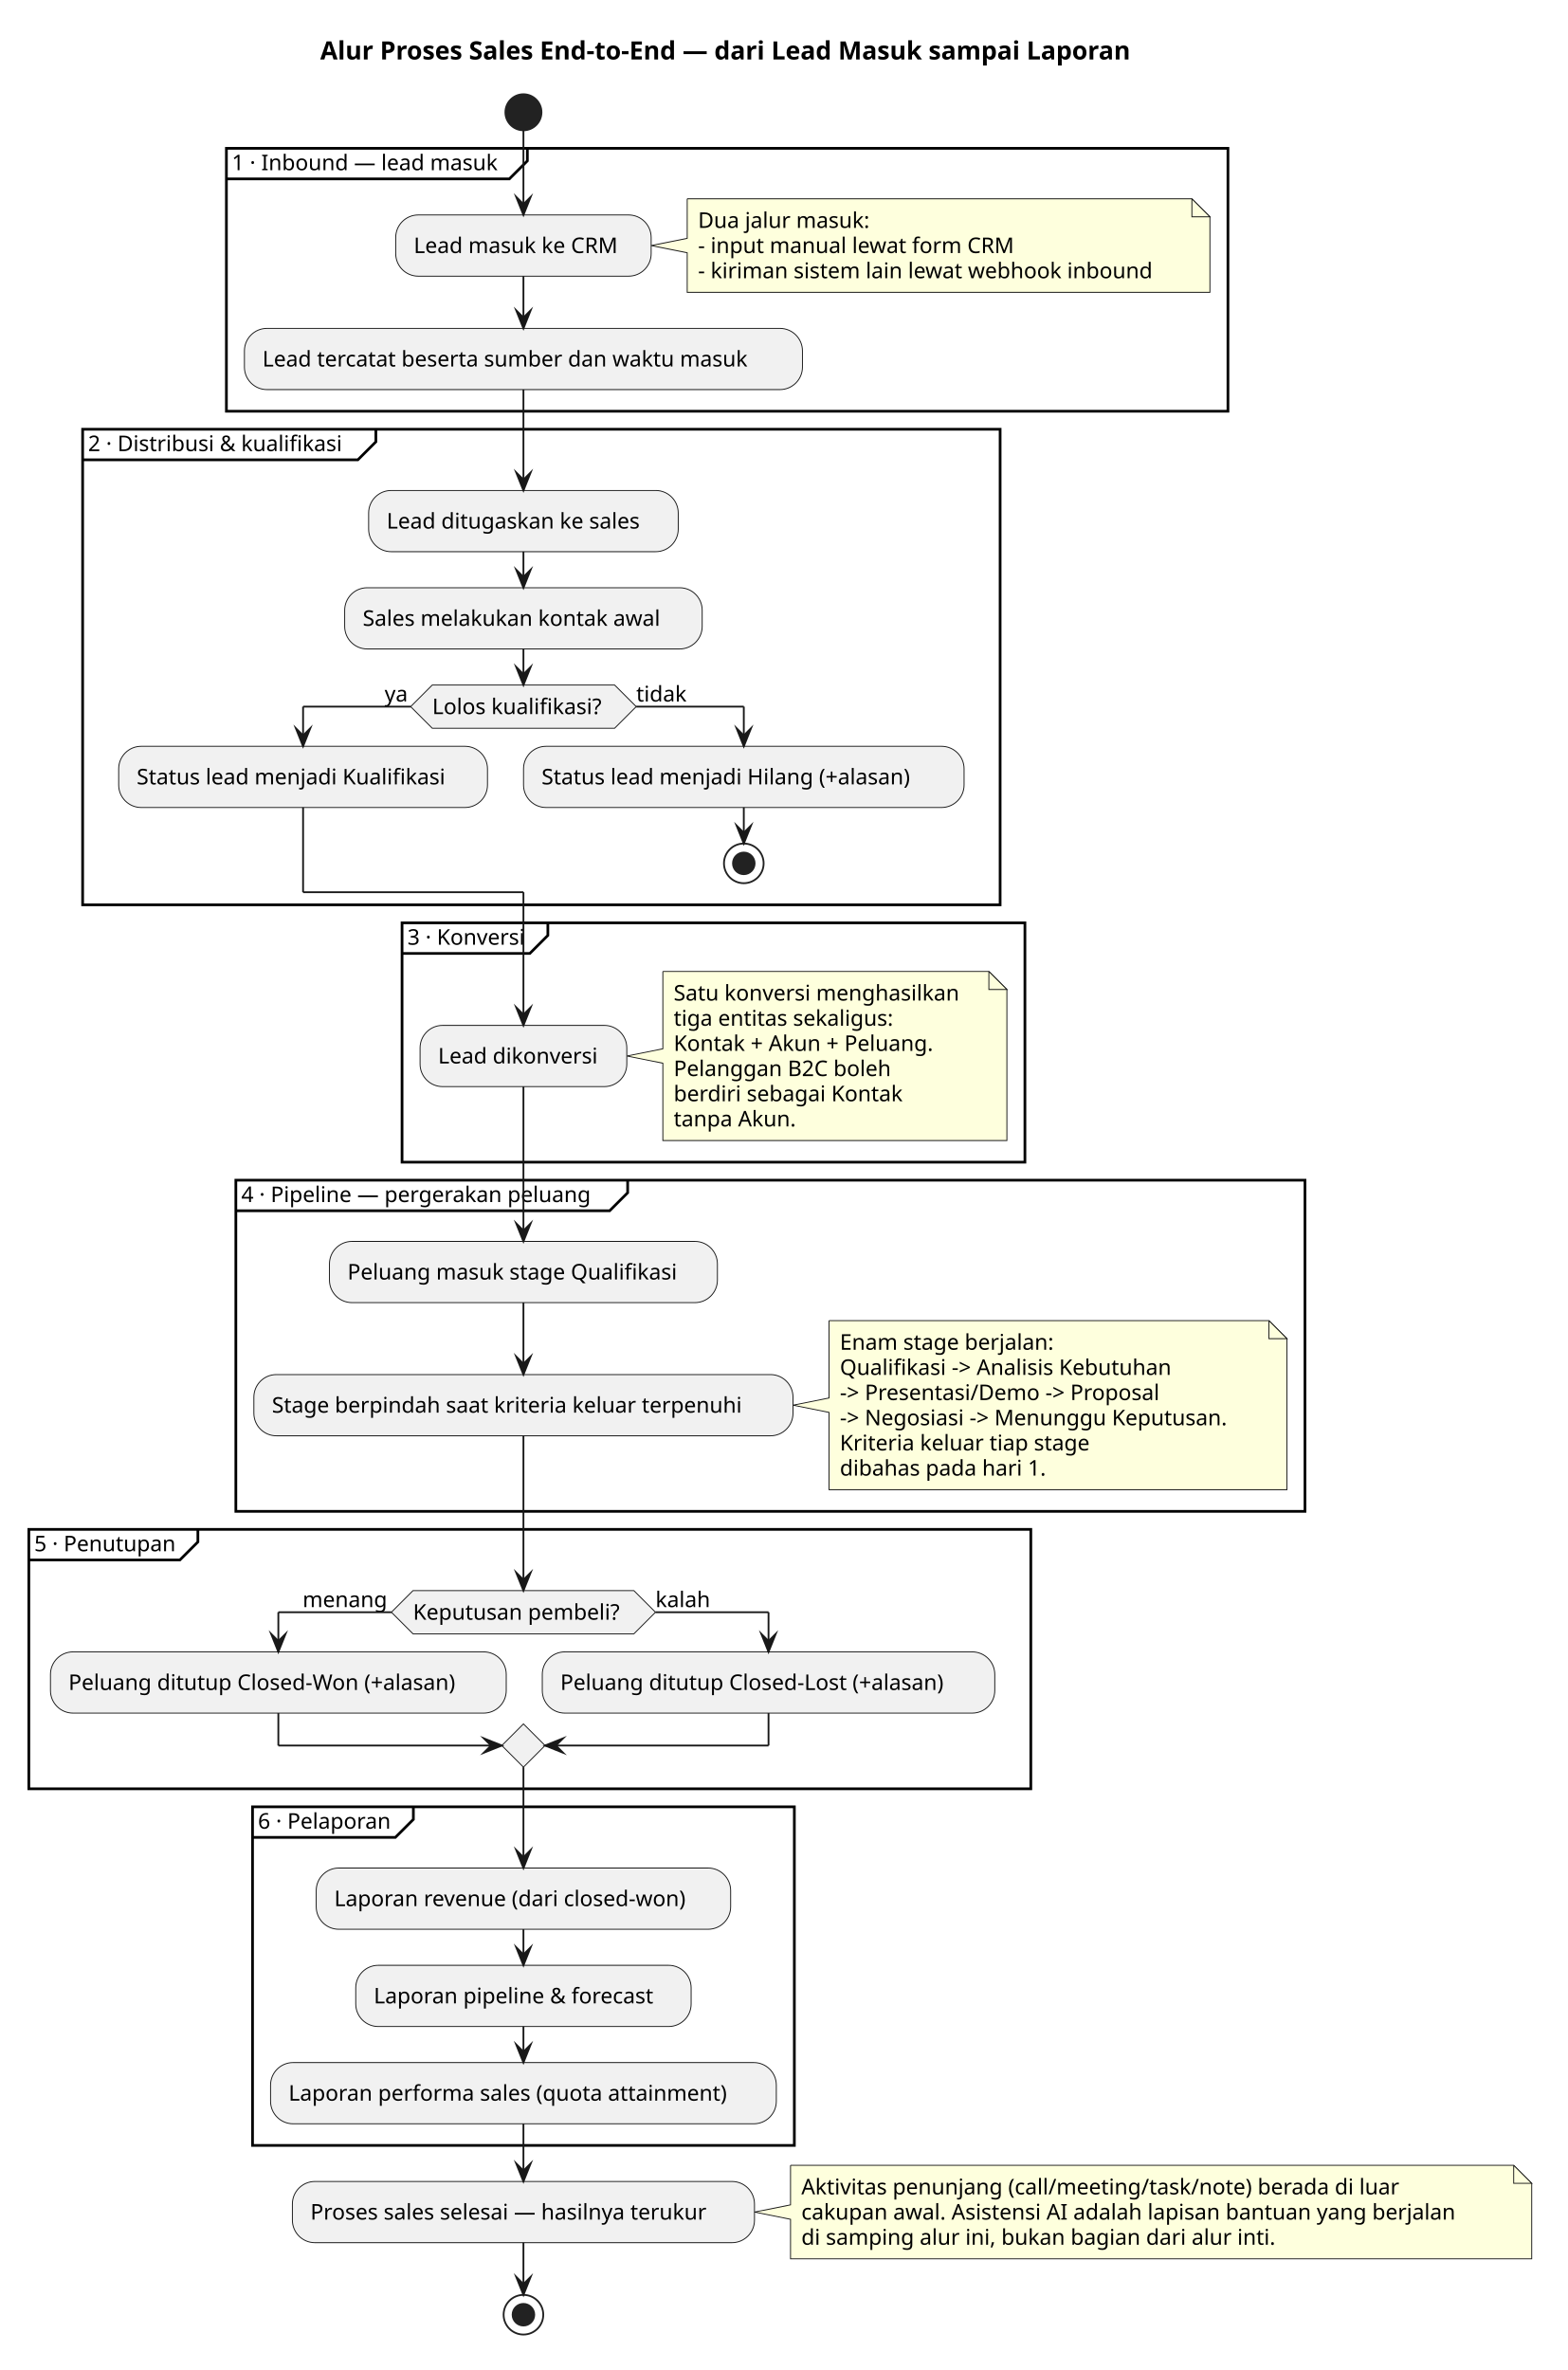
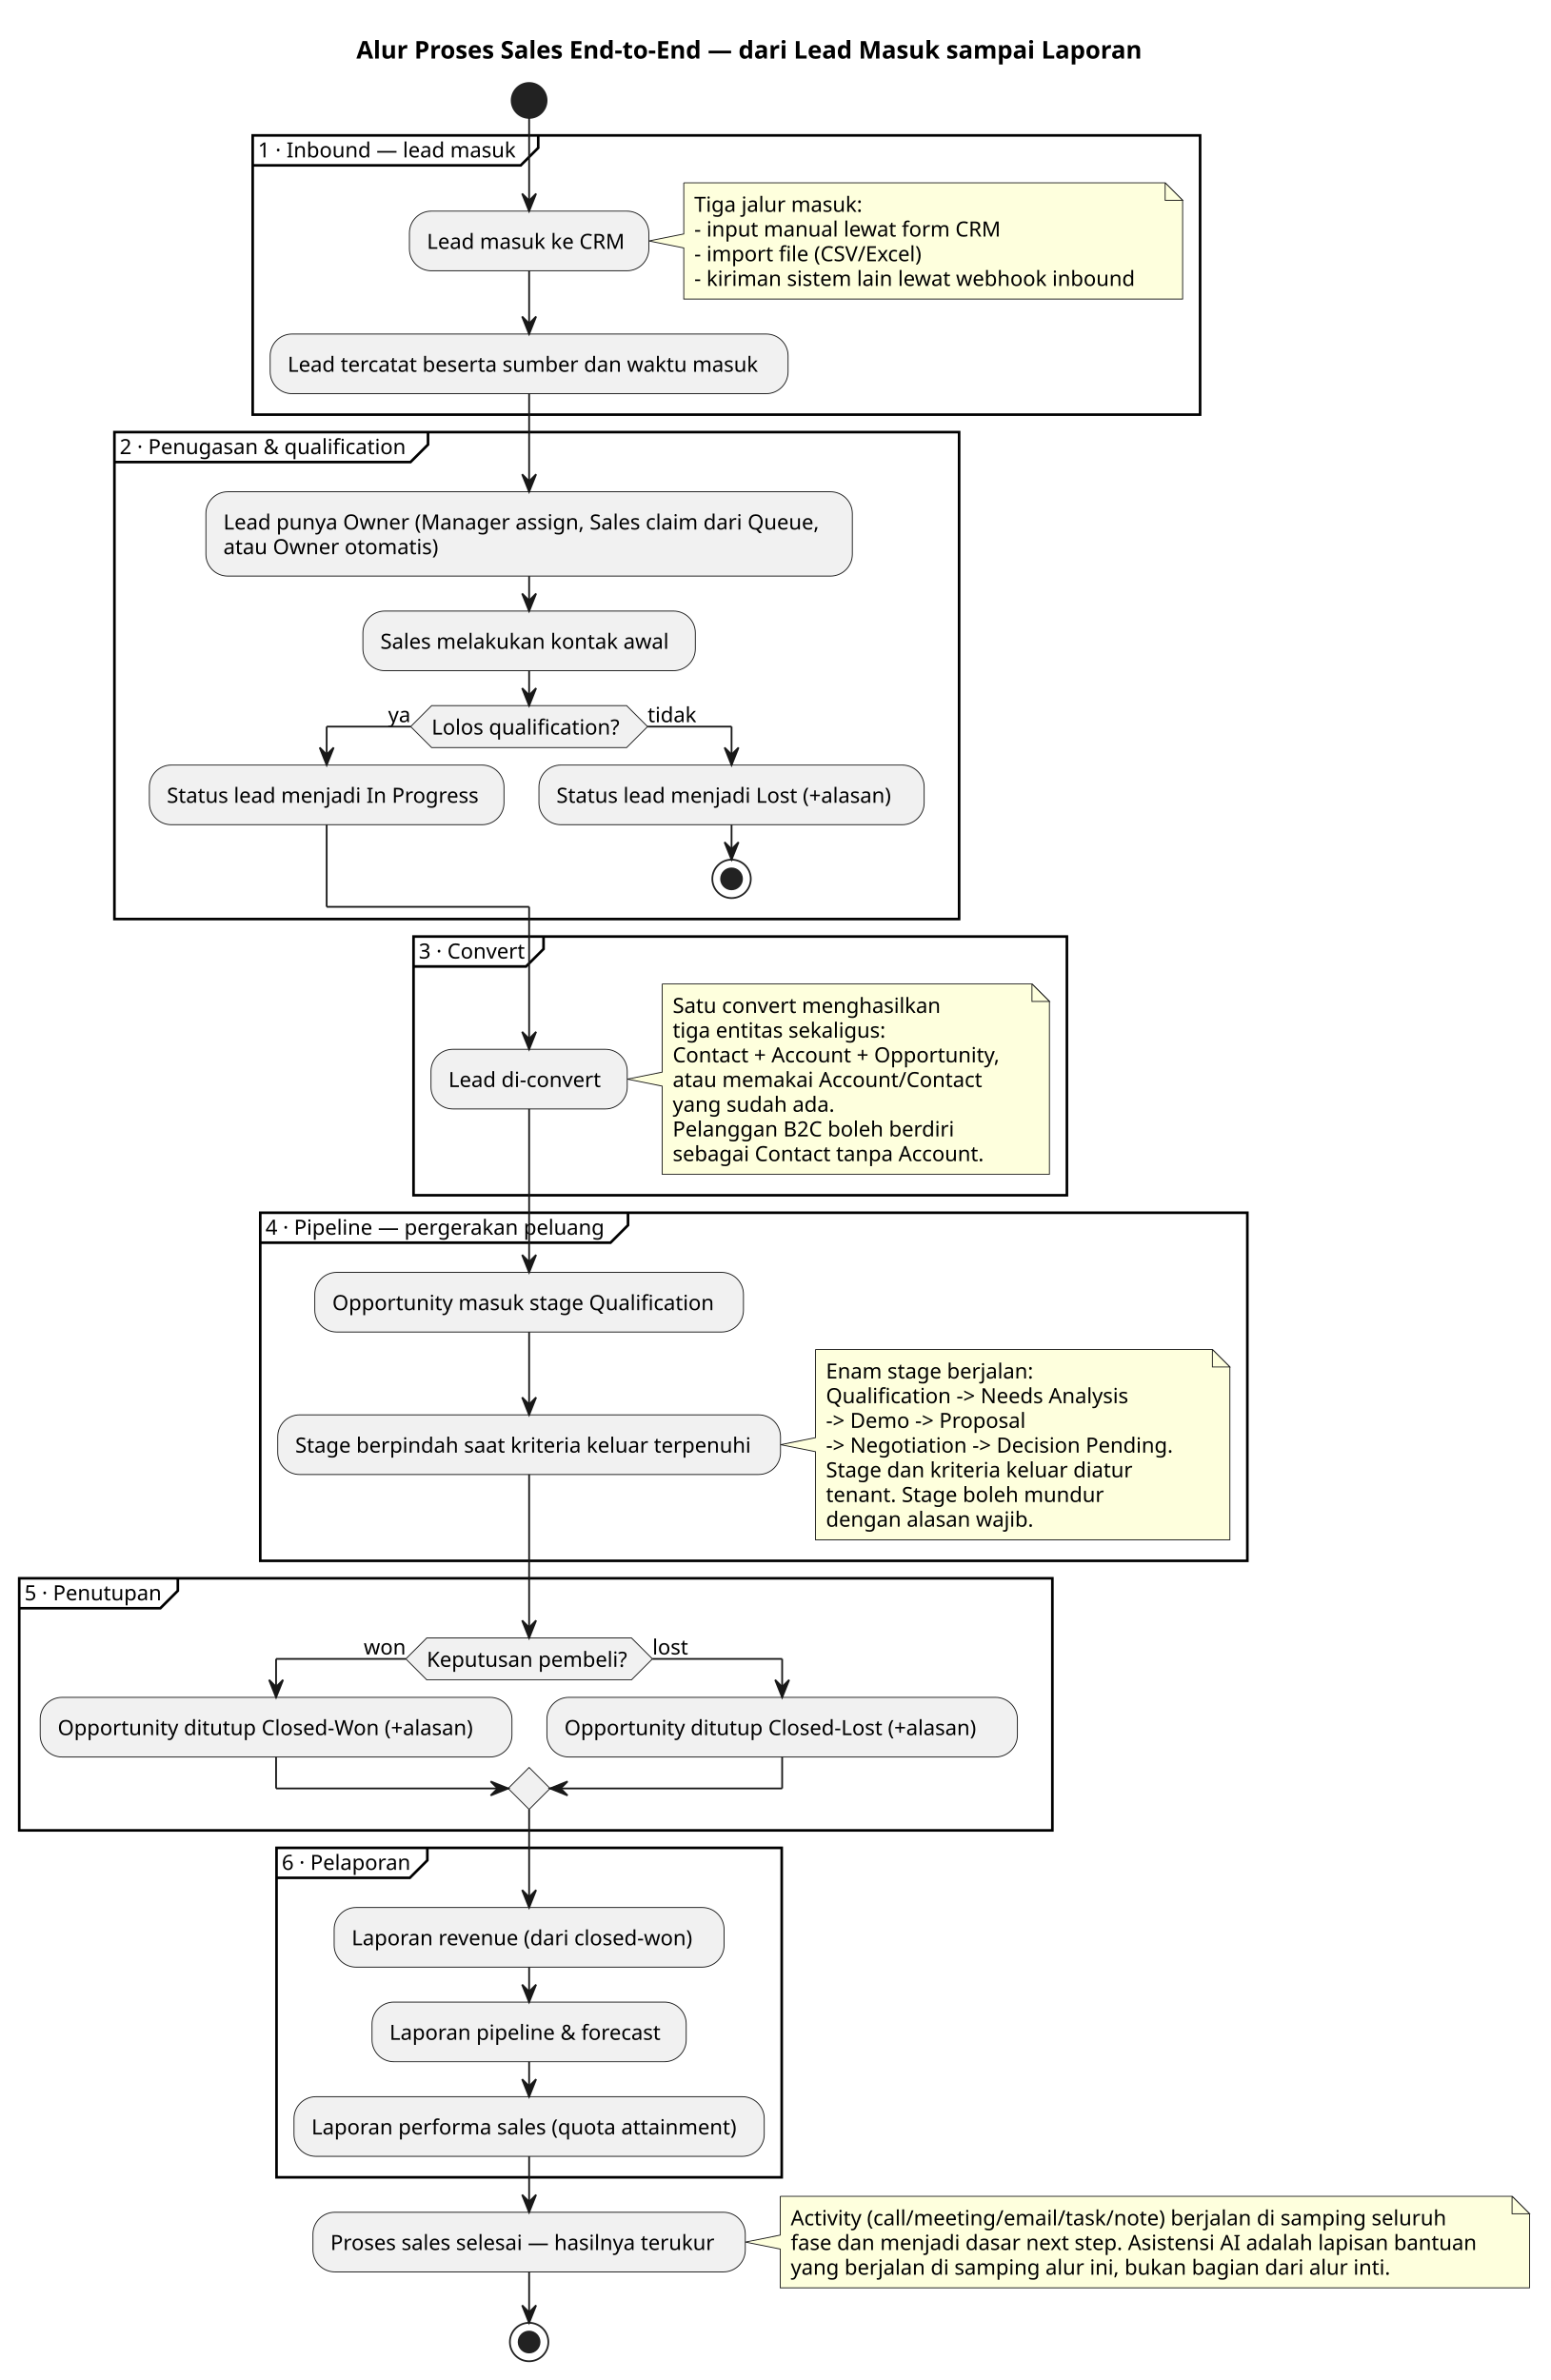
- <svg xmlns="http://www.w3.org/2000/svg" version="1.1" data-diagram-type="ACTIVITY" style="width:870px;height:1315px;background:#FFFFFF;" width="870px" height="1315px" viewBox="0 0 870 1315" zoomAndPan="magnify" preserveAspectRatio="none" contentStyleType="text/css">
+ <svg xmlns="http://www.w3.org/2000/svg" contentStyleType="text/css" data-diagram-type="ACTIVITY" height="1362px" preserveAspectRatio="none" style="width:887px;height:1362px;background:#FFFFFF;" version="1.1" viewBox="0 0 887 1362" width="887px" zoomAndPan="magnify">
  <defs />
-   <g font-family="sans-serif" lengthAdjust="spacing">
+   <g>
    <g class="title" data-source-line="1">
-       <text x="177.678" y="32.995" fill="#000" font-size="14" textLength="513.516" font-weight="700">Alur Proses Sales End-to-End — dari Lead Masuk sampai Laporan</text>
+       <text fill="#000000" font-family="sans-serif" font-size="14" font-weight="bold" lengthAdjust="spacing" textLength="476.376" x="203.911" y="33.535">Alur Proses Sales End-to-End — dari Lead Masuk sampai Laporan</text>
    </g>
-     <ellipse cx="290.43" cy="62.297" rx="10" ry="10" fill="#222" style="stroke:#222;stroke-width:1;" />
-     <rect x="125.618" y="82.297" width="555.706" height="145.875" fill="none" style="stroke:#000;stroke-width:1.5;" />
-     <path d="M292.608,82.297 L292.608,89.266 L282.608,99.266 L125.618,99.266" style="stroke:#000;stroke-width:1.5;" fill="none" />
-     <text x="128.618" y="94.436" fill="#000" font-size="12" textLength="156.99">1 · Inbound — lead masuk</text>
-     <path d="M381.297,110.297 L381.297,132.25 L361.297,136.25 L381.297,140.25 L381.297,162.203 A0,0 0 0 0 381.297,162.203 L671.324,162.203 A0,0 0 0 0 671.324,162.203 L671.324,120.297 L661.324,110.297 L381.297,110.297 A0,0 0 0 0 381.297,110.297" style="stroke:#181818;stroke-width:0.5;" fill="#FEFFDD" />
-     <path d="M661.324,110.297 L661.324,120.297 L671.324,120.297 L661.324,110.297" style="stroke:#181818;stroke-width:0.5;" fill="#FEFFDD" />
-     <text x="387.297" y="126.436" fill="#000" font-size="12" textLength="102.281">Dua jalur masuk:</text>
-     <text x="387.297" y="140.404" fill="#000" font-size="12" textLength="187.061">- input manual lewat form CRM</text>
-     <text x="387.297" y="154.373" fill="#000" font-size="12" textLength="269.027">- kiriman sistem lain lewat webhook inbound</text>
-     <rect x="219.563" y="119.266" width="141.734" height="33.969" fill="#F1F1F1" style="stroke:#181818;stroke-width:0.5;" rx="12.5" ry="12.5" />
-     <text x="229.563" y="140.404" fill="#000" font-size="12" textLength="121.734">Lead masuk ke CRM</text>
-     <rect x="135.618" y="182.203" width="309.623" height="33.969" fill="#F1F1F1" style="stroke:#181818;stroke-width:0.5;" rx="12.5" ry="12.5" />
-     <text x="145.618" y="203.342" fill="#000" font-size="12" textLength="289.623">Lead tercatat beserta sumber dan waktu masuk</text>
-     <rect x="45.849" y="238.172" width="509.066" height="263.875" fill="none" style="stroke:#000;stroke-width:1.5;" />
-     <path d="M208.544,238.172 L208.544,245.141 L198.544,255.141 L45.849,255.141" style="stroke:#000;stroke-width:1.5;" fill="none" />
-     <text x="48.849" y="250.311" fill="#000" font-size="12" textLength="152.695">2 · Distribusi &amp; kualifikasi</text>
-     <rect x="204.539" y="272.141" width="171.781" height="33.969" fill="#F1F1F1" style="stroke:#181818;stroke-width:0.5;" rx="12.5" ry="12.5" />
-     <text x="214.539" y="293.279" fill="#000" font-size="12" textLength="151.781">Lead ditugaskan ke sales</text>
-     <rect x="191.247" y="326.109" width="198.365" height="33.969" fill="#F1F1F1" style="stroke:#181818;stroke-width:0.5;" rx="12.5" ry="12.5" />
-     <text x="201.247" y="347.248" fill="#000" font-size="12" textLength="178.365">Sales melakukan kontak awal</text>
-     <polygon points="239.849,380.078,341.011,380.078,353.011,392.078,341.011,404.078,239.849,404.078,227.849,392.078,239.849,380.078" fill="#F1F1F1" style="stroke:#181818;stroke-width:0.5;stroke-linejoin:miter;stroke-miterlimit:10;" />
-     <text x="239.849" y="396.232" fill="#000" font-size="12" textLength="101.162">Lolos kualifikasi?</text>
-     <text x="213.394" y="389.248" fill="#000" font-size="12" textLength="14.455">ya</text>
-     <text x="353.011" y="389.248" fill="#000" font-size="12" textLength="29.959">tidak</text>
-     <rect x="65.849" y="414.078" width="204.629" height="33.969" fill="#F1F1F1" style="stroke:#181818;stroke-width:0.5;" rx="12.5" ry="12.5" />
-     <text x="75.849" y="435.217" fill="#000" font-size="12" textLength="184.629">Status lead menjadi Kualifikasi</text>
-     <rect x="290.478" y="414.078" width="244.438" height="33.969" fill="#F1F1F1" style="stroke:#181818;stroke-width:0.5;" rx="12.5" ry="12.5" />
-     <text x="300.478" y="435.217" fill="#000" font-size="12" textLength="224.438">Status lead menjadi Hilang (+alasan)</text>
-     <ellipse cx="412.696" cy="479.047" rx="11" ry="11" fill="none" style="stroke:#222;stroke-width:1;" />
-     <ellipse cx="412.696" cy="479.047" rx="6" ry="6" fill="#222" style="stroke:#222;stroke-width:1;" />
-     <rect x="223.077" y="512.047" width="345.598" height="132.781" fill="none" style="stroke:#000;stroke-width:1.5;" />
-     <path d="M303.976,512.047 L303.976,519.016 L293.976,529.016 L223.077,529.016" style="stroke:#000;stroke-width:1.5;" fill="none" />
-     <text x="226.077" y="524.186" fill="#000" font-size="12" textLength="70.898">3 · Konversi</text>
-     <path d="M367.782,539.016 L367.782,581.922 L347.782,585.922 L367.782,589.922 L367.782,632.828 A0,0 0 0 0 367.782,632.828 L558.675,632.828 A0,0 0 0 0 558.675,632.828 L558.675,549.016 L548.675,539.016 L367.782,539.016 A0,0 0 0 0 367.782,539.016" style="stroke:#181818;stroke-width:0.5;" fill="#FEFFDD" />
-     <path d="M548.675,539.016 L548.675,549.016 L558.675,549.016 L548.675,539.016" style="stroke:#181818;stroke-width:0.5;" fill="#FEFFDD" />
-     <text x="373.782" y="555.154" fill="#000" font-size="12" textLength="169.893">Satu konversi menghasilkan</text>
-     <text x="373.782" y="569.123" fill="#000" font-size="12" textLength="132.1">tiga entitas sekaligus:</text>
-     <text x="373.782" y="583.092" fill="#000" font-size="12" textLength="159.51">Kontak + Akun + Peluang.</text>
-     <text x="373.782" y="597.061" fill="#000" font-size="12" textLength="128.262">Pelanggan B2C boleh</text>
-     <text x="373.782" y="611.029" fill="#000" font-size="12" textLength="135.516">berdiri sebagai Kontak</text>
-     <text x="373.782" y="624.998" fill="#000" font-size="12" textLength="72.633">tanpa Akun.</text>
-     <rect x="233.077" y="568.938" width="114.705" height="33.969" fill="#F1F1F1" style="stroke:#181818;stroke-width:0.5;" rx="12.5" ry="12.5" />
-     <text x="243.077" y="590.076" fill="#000" font-size="12" textLength="94.705">Lead dikonversi</text>
-     <rect x="130.862" y="654.828" width="593.209" height="183.75" fill="none" style="stroke:#000;stroke-width:1.5;" />
-     <path d="M348.255,654.828 L348.255,661.797 L338.255,671.797 L130.862,671.797" style="stroke:#000;stroke-width:1.5;" fill="none" />
-     <text x="133.862" y="666.967" fill="#000" font-size="12" textLength="207.393">4 · Pipeline — pergerakan peluang</text>
-     <rect x="182.801" y="688.797" width="215.258" height="33.969" fill="#F1F1F1" style="stroke:#181818;stroke-width:0.5;" rx="12.5" ry="12.5" />
-     <text x="192.801" y="709.936" fill="#000" font-size="12" textLength="195.258">Peluang masuk stage Qualifikasi</text>
-     <path d="M459.997,732.766 L459.997,775.672 L439.997,779.672 L459.997,783.672 L459.997,826.578 A0,0 0 0 0 459.997,826.578 L714.071,826.578 A0,0 0 0 0 714.071,826.578 L714.071,742.766 L704.071,732.766 L459.997,732.766 A0,0 0 0 0 459.997,732.766" style="stroke:#181818;stroke-width:0.5;" fill="#FEFFDD" />
-     <path d="M704.071,732.766 L704.071,742.766 L714.071,742.766 L704.071,732.766" style="stroke:#181818;stroke-width:0.5;" fill="#FEFFDD" />
-     <text x="465.997" y="748.904" fill="#000" font-size="12" textLength="128.127">Enam stage berjalan:</text>
-     <text x="465.997" y="762.873" fill="#000" font-size="12" textLength="199.371">Qualifikasi -&gt; Analisis Kebutuhan</text>
-     <text x="465.997" y="776.842" fill="#000" font-size="12" textLength="193.758">-&gt; Presentasi/Demo -&gt; Proposal</text>
-     <text x="465.997" y="790.811" fill="#000" font-size="12" textLength="233.074">-&gt; Negosiasi -&gt; Menunggu Keputusan.</text>
-     <text x="465.997" y="804.779" fill="#000" font-size="12" textLength="149.168">Kriteria keluar tiap stage</text>
-     <text x="465.997" y="818.748" fill="#000" font-size="12" textLength="123.193">dibahas pada hari 1.</text>
-     <rect x="140.862" y="762.688" width="299.135" height="33.969" fill="#F1F1F1" style="stroke:#181818;stroke-width:0.5;" rx="12.5" ry="12.5" />
-     <text x="150.862" y="783.826" fill="#000" font-size="12" textLength="279.135">Stage berpindah saat kriteria keluar terpenuhi</text>
-     <rect x="16" y="848.578" width="555.945" height="143.938" fill="none" style="stroke:#000;stroke-width:1.5;" />
-     <path d="M109.795,848.578 L109.795,855.547 L99.795,865.547 L16,865.547" style="stroke:#000;stroke-width:1.5;" fill="none" />
-     <text x="19" y="860.717" fill="#000" font-size="12" textLength="83.795">5 · Penutupan</text>
-     <polygon points="229.161,882.547,351.698,882.547,363.698,894.547,351.698,906.547,229.161,906.547,217.161,894.547,229.161,882.547" fill="#F1F1F1" style="stroke:#181818;stroke-width:0.5;stroke-linejoin:miter;stroke-miterlimit:10;" />
-     <text x="229.161" y="898.701" fill="#000" font-size="12" textLength="122.537">Keputusan pembeli?</text>
-     <text x="167.907" y="891.717" fill="#000" font-size="12" textLength="49.254">menang</text>
-     <text x="363.698" y="891.717" fill="#000" font-size="12" textLength="32.596">kalah</text>
-     <rect x="28" y="916.547" width="252.887" height="33.969" fill="#F1F1F1" style="stroke:#181818;stroke-width:0.5;" rx="12.5" ry="12.5" />
-     <text x="38" y="937.686" fill="#000" font-size="12" textLength="232.887">Peluang ditutup Closed-Won (+alasan)</text>
-     <rect x="300.887" y="916.547" width="251.059" height="33.969" fill="#F1F1F1" style="stroke:#181818;stroke-width:0.5;" rx="12.5" ry="12.5" />
-     <text x="310.887" y="937.686" fill="#000" font-size="12" textLength="231.059">Peluang ditutup Closed-Lost (+alasan)</text>
-     <polygon points="290.43,956.516,302.43,968.516,290.43,980.516,278.43,968.516,290.43,956.516" fill="#F1F1F1" style="stroke:#181818;stroke-width:0.5;stroke-linejoin:miter;stroke-miterlimit:10;" />
-     <rect x="140.117" y="1002.516" width="300.625" height="187.875" fill="none" style="stroke:#000;stroke-width:1.5;" />
-     <path d="M229.354,1002.516 L229.354,1009.484 L219.354,1019.484 L140.117,1019.484" style="stroke:#000;stroke-width:1.5;" fill="none" />
-     <text x="143.117" y="1014.654" fill="#000" font-size="12" textLength="79.236">6 · Pelaporan</text>
-     <rect x="175.456" y="1036.484" width="229.947" height="33.969" fill="#F1F1F1" style="stroke:#181818;stroke-width:0.5;" rx="12.5" ry="12.5" />
-     <text x="185.456" y="1057.623" fill="#000" font-size="12" textLength="209.947">Laporan revenue (dari closed-won)</text>
-     <rect x="197.385" y="1090.453" width="186.09" height="33.969" fill="#F1F1F1" style="stroke:#181818;stroke-width:0.5;" rx="12.5" ry="12.5" />
-     <text x="207.385" y="1111.592" fill="#000" font-size="12" textLength="166.09">Laporan pipeline &amp; forecast</text>
-     <rect x="150.117" y="1144.422" width="280.625" height="33.969" fill="#F1F1F1" style="stroke:#181818;stroke-width:0.5;" rx="12.5" ry="12.5" />
-     <text x="160.117" y="1165.561" fill="#000" font-size="12" textLength="260.625">Laporan performa sales (quota attainment)</text>
-     <path d="M438.625,1201.422 L438.625,1223.375 L418.625,1227.375 L438.625,1231.375 L438.625,1253.328 A0,0 0 0 0 438.625,1253.328 L849.871,1253.328 A0,0 0 0 0 849.871,1253.328 L849.871,1211.422 L839.871,1201.422 L438.625,1201.422 A0,0 0 0 0 438.625,1201.422" style="stroke:#181818;stroke-width:0.5;" fill="#FEFFDD" />
-     <path d="M839.871,1201.422 L839.871,1211.422 L849.871,1211.422 L839.871,1201.422" style="stroke:#181818;stroke-width:0.5;" fill="#FEFFDD" />
-     <text x="444.625" y="1217.561" fill="#000" font-size="12" textLength="355.301">Aktivitas penunjang (call/meeting/task/note) berada di luar</text>
-     <text x="444.625" y="1231.529" fill="#000" font-size="12" textLength="390.246">cakupan awal. Asistensi AI adalah lapisan bantuan yang berjalan</text>
-     <text x="444.625" y="1245.498" fill="#000" font-size="12" textLength="281.52">di samping alur ini, bukan bagian dari alur inti.</text>
-     <rect x="162.234" y="1210.391" width="256.391" height="33.969" fill="#F1F1F1" style="stroke:#181818;stroke-width:0.5;" rx="12.5" ry="12.5" />
-     <text x="172.234" y="1231.529" fill="#000" font-size="12" textLength="236.391">Proses sales selesai — hasilnya terukur</text>
-     <ellipse cx="290.43" cy="1284.328" rx="11" ry="11" fill="none" style="stroke:#222;stroke-width:1;" />
-     <ellipse cx="290.43" cy="1284.328" rx="6" ry="6" fill="#222" style="stroke:#222;stroke-width:1;" />
-     <line x1="290.43" y1="153.234" x2="290.43" y2="182.203" style="stroke:#181818;stroke-width:1;" />
-     <polygon points="286.43,172.203,290.43,182.203,294.43,172.203,290.43,176.203" fill="#181818" style="stroke:#181818;stroke-width:1;stroke-linejoin:miter;stroke-miterlimit:10;" />
-     <line x1="290.43" y1="72.297" x2="290.43" y2="119.266" style="stroke:#181818;stroke-width:1;" />
-     <polygon points="286.43,109.266,290.43,119.266,294.43,109.266,290.43,113.266" fill="#181818" style="stroke:#181818;stroke-width:1;stroke-linejoin:miter;stroke-miterlimit:10;" />
-     <line x1="290.43" y1="306.109" x2="290.43" y2="326.109" style="stroke:#181818;stroke-width:1;" />
-     <polygon points="286.43,316.109,290.43,326.109,294.43,316.109,290.43,320.109" fill="#181818" style="stroke:#181818;stroke-width:1;stroke-linejoin:miter;stroke-miterlimit:10;" />
-     <line x1="412.696" y1="448.047" x2="412.696" y2="468.047" style="stroke:#181818;stroke-width:1;" />
-     <polygon points="408.696,458.047,412.696,468.047,416.696,458.047,412.696,462.047" fill="#181818" style="stroke:#181818;stroke-width:1;stroke-linejoin:miter;stroke-miterlimit:10;" />
-     <line x1="227.849" y1="392.078" x2="168.163" y2="392.078" style="stroke:#181818;stroke-width:1;" />
-     <line x1="168.163" y1="392.078" x2="168.163" y2="414.078" style="stroke:#181818;stroke-width:1;" />
-     <polygon points="164.163,404.078,168.163,414.078,172.163,404.078,168.163,408.078" fill="#181818" style="stroke:#181818;stroke-width:1;stroke-linejoin:miter;stroke-miterlimit:10;" />
-     <line x1="353.011" y1="392.078" x2="412.696" y2="392.078" style="stroke:#181818;stroke-width:1;" />
-     <line x1="412.696" y1="392.078" x2="412.696" y2="414.078" style="stroke:#181818;stroke-width:1;" />
-     <polygon points="408.696,404.078,412.696,414.078,416.696,404.078,412.696,408.078" fill="#181818" style="stroke:#181818;stroke-width:1;stroke-linejoin:miter;stroke-miterlimit:10;" />
-     <line x1="168.163" y1="448.047" x2="168.163" y2="495.047" style="stroke:#181818;stroke-width:1;" />
-     <line x1="168.163" y1="495.047" x2="290.43" y2="495.047" style="stroke:#181818;stroke-width:1;" />
-     <line x1="290.43" y1="495.047" x2="290.43" y2="568.938" style="stroke:#181818;stroke-width:1;" />
-     <polygon points="286.43,558.938,290.43,568.938,294.43,558.938,290.43,562.938" fill="#181818" style="stroke:#181818;stroke-width:1;stroke-linejoin:miter;stroke-miterlimit:10;" />
-     <line x1="290.43" y1="360.078" x2="290.43" y2="380.078" style="stroke:#181818;stroke-width:1;" />
-     <polygon points="286.43,370.078,290.43,380.078,294.43,370.078,290.43,374.078" fill="#181818" style="stroke:#181818;stroke-width:1;stroke-linejoin:miter;stroke-miterlimit:10;" />
-     <line x1="290.43" y1="216.172" x2="290.43" y2="272.141" style="stroke:#181818;stroke-width:1;" />
-     <polygon points="286.43,262.141,290.43,272.141,294.43,262.141,290.43,266.141" fill="#181818" style="stroke:#181818;stroke-width:1;stroke-linejoin:miter;stroke-miterlimit:10;" />
-     <line x1="290.43" y1="722.766" x2="290.43" y2="762.688" style="stroke:#181818;stroke-width:1;" />
-     <polygon points="286.43,752.688,290.43,762.688,294.43,752.688,290.43,756.688" fill="#181818" style="stroke:#181818;stroke-width:1;stroke-linejoin:miter;stroke-miterlimit:10;" />
-     <line x1="290.43" y1="602.906" x2="290.43" y2="688.797" style="stroke:#181818;stroke-width:1;" />
-     <polygon points="286.43,678.797,290.43,688.797,294.43,678.797,290.43,682.797" fill="#181818" style="stroke:#181818;stroke-width:1;stroke-linejoin:miter;stroke-miterlimit:10;" />
-     <line x1="217.161" y1="894.547" x2="154.443" y2="894.547" style="stroke:#181818;stroke-width:1;" />
-     <line x1="154.443" y1="894.547" x2="154.443" y2="916.547" style="stroke:#181818;stroke-width:1;" />
-     <polygon points="150.443,906.547,154.443,916.547,158.443,906.547,154.443,910.547" fill="#181818" style="stroke:#181818;stroke-width:1;stroke-linejoin:miter;stroke-miterlimit:10;" />
-     <line x1="363.698" y1="894.547" x2="426.416" y2="894.547" style="stroke:#181818;stroke-width:1;" />
-     <line x1="426.416" y1="894.547" x2="426.416" y2="916.547" style="stroke:#181818;stroke-width:1;" />
-     <polygon points="422.416,906.547,426.416,916.547,430.416,906.547,426.416,910.547" fill="#181818" style="stroke:#181818;stroke-width:1;stroke-linejoin:miter;stroke-miterlimit:10;" />
-     <line x1="154.443" y1="950.516" x2="154.443" y2="968.516" style="stroke:#181818;stroke-width:1;" />
-     <line x1="154.443" y1="968.516" x2="278.43" y2="968.516" style="stroke:#181818;stroke-width:1;" />
-     <polygon points="268.43,964.516,278.43,968.516,268.43,972.516,272.43,968.516" fill="#181818" style="stroke:#181818;stroke-width:1;stroke-linejoin:miter;stroke-miterlimit:10;" />
-     <line x1="426.416" y1="950.516" x2="426.416" y2="968.516" style="stroke:#181818;stroke-width:1;" />
-     <line x1="426.416" y1="968.516" x2="302.43" y2="968.516" style="stroke:#181818;stroke-width:1;" />
-     <polygon points="312.43,964.516,302.43,968.516,312.43,972.516,308.43,968.516" fill="#181818" style="stroke:#181818;stroke-width:1;stroke-linejoin:miter;stroke-miterlimit:10;" />
-     <line x1="290.43" y1="796.656" x2="290.43" y2="882.547" style="stroke:#181818;stroke-width:1;" />
-     <polygon points="286.43,872.547,290.43,882.547,294.43,872.547,290.43,876.547" fill="#181818" style="stroke:#181818;stroke-width:1;stroke-linejoin:miter;stroke-miterlimit:10;" />
-     <line x1="290.43" y1="1070.453" x2="290.43" y2="1090.453" style="stroke:#181818;stroke-width:1;" />
-     <polygon points="286.43,1080.453,290.43,1090.453,294.43,1080.453,290.43,1084.453" fill="#181818" style="stroke:#181818;stroke-width:1;stroke-linejoin:miter;stroke-miterlimit:10;" />
-     <line x1="290.43" y1="1124.422" x2="290.43" y2="1144.422" style="stroke:#181818;stroke-width:1;" />
-     <polygon points="286.43,1134.422,290.43,1144.422,294.43,1134.422,290.43,1138.422" fill="#181818" style="stroke:#181818;stroke-width:1;stroke-linejoin:miter;stroke-miterlimit:10;" />
-     <line x1="290.43" y1="980.516" x2="290.43" y2="1036.484" style="stroke:#181818;stroke-width:1;" />
-     <polygon points="286.43,1026.484,290.43,1036.484,294.43,1026.484,290.43,1030.484" fill="#181818" style="stroke:#181818;stroke-width:1;stroke-linejoin:miter;stroke-miterlimit:10;" />
-     <line x1="290.43" y1="1178.391" x2="290.43" y2="1210.391" style="stroke:#181818;stroke-width:1;" />
-     <polygon points="286.43,1200.391,290.43,1210.391,294.43,1200.391,290.43,1204.391" fill="#181818" style="stroke:#181818;stroke-width:1;stroke-linejoin:miter;stroke-miterlimit:10;" />
-     <line x1="290.43" y1="1244.359" x2="290.43" y2="1273.328" style="stroke:#181818;stroke-width:1;" />
-     <polygon points="286.43,1263.328,290.43,1273.328,294.43,1263.328,290.43,1267.328" fill="#181818" style="stroke:#181818;stroke-width:1;stroke-linejoin:miter;stroke-miterlimit:10;" />
+     <ellipse cx="302.76" cy="57.488" fill="#222222" rx="10" ry="10" style="stroke:#222222;stroke-width:1;" />
+     <rect fill="none" height="159.797" style="stroke:#000000;stroke-width:1.5;" width="542.112" x="144.587" y="77.488" />
+     <path d="M307.974,77.488 L307.974,84.621 L297.974,94.621 L144.587,94.621" fill="none" style="stroke:#000000;stroke-width:1.5;" />
+     <text fill="#000000" font-family="sans-serif" font-size="12" lengthAdjust="spacing" textLength="153.387" x="147.587" y="90.09">1 · Inbound — lead masuk</text>
+     <path d="M391.254,104.621 L391.254,133.887 L371.254,137.887 L391.254,141.887 L391.254,171.152 A0,0 0 0 0 391.254,171.152 L676.7,171.152 A0,0 0 0 0 676.7,171.152 L676.7,114.621 L666.7,104.621 L391.254,104.621 A0,0 0 0 0 391.254,104.621" fill="#FEFFDD" style="stroke:#181818;stroke-width:0.5;" />
+     <path d="M666.7,104.621 L666.7,114.621 L676.7,114.621 L666.7,104.621" fill="#FEFFDD" style="stroke:#181818;stroke-width:0.5;" />
+     <text fill="#000000" font-family="sans-serif" font-size="12" lengthAdjust="spacing" textLength="101.068" x="397.254" y="121.223">Tiga jalur masuk:</text>
+     <text fill="#000000" font-family="sans-serif" font-size="12" lengthAdjust="spacing" textLength="183.791" x="397.254" y="135.356">- input manual lewat form CRM</text>
+     <text fill="#000000" font-family="sans-serif" font-size="12" lengthAdjust="spacing" textLength="142.236" x="397.254" y="149.488">- import file (CSV/Excel)</text>
+     <text fill="#000000" font-family="sans-serif" font-size="12" lengthAdjust="spacing" textLength="264.445" x="397.254" y="163.621">- kiriman sistem lain lewat webhook inbound</text>
+     <rect fill="#F1F1F1" height="34.133" rx="12.5" ry="12.5" style="stroke:#181818;stroke-width:0.5;" width="136.988" x="234.266" y="120.82" />
+     <text fill="#000000" font-family="sans-serif" font-size="12" lengthAdjust="spacing" textLength="116.988" x="244.266" y="142.422">Lead masuk ke CRM</text>
+     <rect fill="#F1F1F1" height="34.133" rx="12.5" ry="12.5" style="stroke:#181818;stroke-width:0.5;" width="296.346" x="154.587" y="191.152" />
+     <text fill="#000000" font-family="sans-serif" font-size="12" lengthAdjust="spacing" textLength="276.346" x="164.587" y="212.754">Lead tercatat beserta sumber dan waktu masuk</text>
+     <rect fill="none" height="278.664" style="stroke:#000000;stroke-width:1.5;" width="483.338" x="65.467" y="247.285" />
+     <path d="M244.914,247.285 L244.914,254.418 L234.914,264.418 L65.467,264.418" fill="none" style="stroke:#000000;stroke-width:1.5;" />
+     <text fill="#000000" font-family="sans-serif" font-size="12" lengthAdjust="spacing" textLength="169.447" x="68.467" y="259.887">2 · Penugasan &amp; qualification</text>
+     <rect fill="#F1F1F1" height="48.266" rx="12.5" ry="12.5" style="stroke:#181818;stroke-width:0.5;" width="369.887" x="117.817" y="281.418" />
+     <text fill="#000000" font-family="sans-serif" font-size="12" lengthAdjust="spacing" textLength="349.887" x="127.817" y="303.019">Lead punya Owner (Manager assign, Sales claim dari Queue,</text>
+     <text fill="#000000" font-family="sans-serif" font-size="12" lengthAdjust="spacing" textLength="125.432" x="127.817" y="317.152">atau Owner otomatis)</text>
+     <rect fill="#F1F1F1" height="34.133" rx="12.5" ry="12.5" style="stroke:#181818;stroke-width:0.5;" width="190.215" x="207.653" y="349.684" />
+     <text fill="#000000" font-family="sans-serif" font-size="12" lengthAdjust="spacing" textLength="170.215" x="217.653" y="371.285">Sales melakukan kontak awal</text>
+     <polygon fill="#F1F1F1" points="246.97,403.816,358.55,403.816,370.55,415.816,358.55,427.816,246.97,427.816,234.97,415.816,246.97,403.816" style="stroke:#181818;stroke-width:0.5;" />
+     <text fill="#000000" font-family="sans-serif" font-size="12" lengthAdjust="spacing" textLength="111.58" x="246.97" y="420.352">Lolos qualification?</text>
+     <text fill="#000000" font-family="sans-serif" font-size="12" lengthAdjust="spacing" textLength="12.896" x="222.074" y="413.285">ya</text>
+     <text fill="#000000" font-family="sans-serif" font-size="12" lengthAdjust="spacing" textLength="29.15" x="370.55" y="413.285">tidak</text>
+     <rect fill="#F1F1F1" height="34.133" rx="12.5" ry="12.5" style="stroke:#181818;stroke-width:0.5;" width="202.918" x="85.467" y="437.816" />
+     <text fill="#000000" font-family="sans-serif" font-size="12" lengthAdjust="spacing" textLength="182.918" x="95.467" y="459.418">Status lead menjadi In Progress</text>
+     <rect fill="#F1F1F1" height="34.133" rx="12.5" ry="12.5" style="stroke:#181818;stroke-width:0.5;" width="220.42" x="308.385" y="437.816" />
+     <text fill="#000000" font-family="sans-serif" font-size="12" lengthAdjust="spacing" textLength="200.42" x="318.385" y="459.418">Status lead menjadi Lost (+alasan)</text>
+     <ellipse cx="418.595" cy="502.949" fill="none" rx="11" ry="11" style="stroke:#222222;stroke-width:1;" />
+     <ellipse cx="418.595" cy="502.949" fill="#222222" rx="6" ry="6" style="stroke:#222222;stroke-width:1;" />
+     <rect fill="none" height="148.062" style="stroke:#000000;stroke-width:1.5;" width="373.863" x="236.618" y="535.949" />
+     <path d="M311.012,535.949 L311.012,543.082 L301.012,553.082 L236.618,553.082" fill="none" style="stroke:#000000;stroke-width:1.5;" />
+     <text fill="#000000" font-family="sans-serif" font-size="12" lengthAdjust="spacing" textLength="64.394" x="239.618" y="548.551">3 · Convert</text>
+     <path d="M378.903,563.082 L378.903,613.547 L358.903,617.547 L378.903,621.547 L378.903,672.012 A0,0 0 0 0 378.903,672.012 L600.481,672.012 A0,0 0 0 0 600.481,672.012 L600.481,573.082 L590.481,563.082 L378.903,563.082 A0,0 0 0 0 378.903,563.082" fill="#FEFFDD" style="stroke:#181818;stroke-width:0.5;" />
+     <path d="M590.481,563.082 L590.481,573.082 L600.481,573.082 L590.481,563.082" fill="#FEFFDD" style="stroke:#181818;stroke-width:0.5;" />
+     <text fill="#000000" font-family="sans-serif" font-size="12" lengthAdjust="spacing" textLength="156.914" x="384.903" y="579.684">Satu convert menghasilkan</text>
+     <text fill="#000000" font-family="sans-serif" font-size="12" lengthAdjust="spacing" textLength="127.207" x="384.903" y="593.816">tiga entitas sekaligus:</text>
+     <text fill="#000000" font-family="sans-serif" font-size="12" lengthAdjust="spacing" textLength="200.578" x="384.903" y="607.949">Contact + Account + Opportunity,</text>
+     <text fill="#000000" font-family="sans-serif" font-size="12" lengthAdjust="spacing" textLength="184.102" x="384.903" y="622.082">atau memakai Account/Contact</text>
+     <text fill="#000000" font-family="sans-serif" font-size="12" lengthAdjust="spacing" textLength="95.215" x="384.903" y="636.215">yang sudah ada.</text>
+     <text fill="#000000" font-family="sans-serif" font-size="12" lengthAdjust="spacing" textLength="165.158" x="384.903" y="650.348">Pelanggan B2C boleh berdiri</text>
+     <text fill="#000000" font-family="sans-serif" font-size="12" lengthAdjust="spacing" textLength="184.688" x="384.903" y="664.481">sebagai Contact tanpa Account.</text>
+     <rect fill="#F1F1F1" height="34.133" rx="12.5" ry="12.5" style="stroke:#181818;stroke-width:0.5;" width="112.285" x="246.618" y="600.481" />
+     <text fill="#000000" font-family="sans-serif" font-size="12" lengthAdjust="spacing" textLength="92.285" x="256.618" y="622.082">Lead di-convert</text>
+     <rect fill="none" height="199.195" style="stroke:#000000;stroke-width:1.5;" width="564.814" x="148.915" y="694.012" />
+     <path d="M359.346,694.012 L359.346,701.144 L349.346,711.144 L148.915,711.144" fill="none" style="stroke:#000000;stroke-width:1.5;" />
+     <text fill="#000000" font-family="sans-serif" font-size="12" lengthAdjust="spacing" textLength="200.432" x="151.915" y="706.613">4 · Pipeline — pergerakan peluang</text>
+     <rect fill="#F1F1F1" height="34.133" rx="12.5" ry="12.5" style="stroke:#181818;stroke-width:0.5;" width="245.281" x="180.12" y="728.144" />
+     <text fill="#000000" font-family="sans-serif" font-size="12" lengthAdjust="spacing" textLength="225.281" x="190.12" y="749.746">Opportunity masuk stage Qualification</text>
+     <path d="M466.606,772.277 L466.606,822.742 L446.606,826.742 L466.606,830.742 L466.606,881.207 A0,0 0 0 0 466.606,881.207 L703.729,881.207 A0,0 0 0 0 703.729,881.207 L703.729,782.277 L693.729,772.277 L466.606,772.277 A0,0 0 0 0 466.606,772.277" fill="#FEFFDD" style="stroke:#181818;stroke-width:0.5;" />
+     <path d="M693.729,772.277 L693.729,782.277 L703.729,782.277 L693.729,772.277" fill="#FEFFDD" style="stroke:#181818;stroke-width:0.5;" />
+     <text fill="#000000" font-family="sans-serif" font-size="12" lengthAdjust="spacing" textLength="121.541" x="472.606" y="788.879">Enam stage berjalan:</text>
+     <text fill="#000000" font-family="sans-serif" font-size="12" lengthAdjust="spacing" textLength="185.338" x="472.606" y="803.012">Qualification -&gt; Needs Analysis</text>
+     <text fill="#000000" font-family="sans-serif" font-size="12" lengthAdjust="spacing" textLength="128.654" x="472.606" y="817.144">-&gt; Demo -&gt; Proposal</text>
+     <text fill="#000000" font-family="sans-serif" font-size="12" lengthAdjust="spacing" textLength="216.123" x="472.606" y="831.277">-&gt; Negotiation -&gt; Decision Pending.</text>
+     <text fill="#000000" font-family="sans-serif" font-size="12" lengthAdjust="spacing" textLength="180.779" x="472.606" y="845.41">Stage dan kriteria keluar diatur</text>
+     <text fill="#000000" font-family="sans-serif" font-size="12" lengthAdjust="spacing" textLength="162.65" x="472.606" y="859.543">tenant. Stage boleh mundur</text>
+     <text fill="#000000" font-family="sans-serif" font-size="12" lengthAdjust="spacing" textLength="122.092" x="472.606" y="873.676">dengan alasan wajib.</text>
+     <rect fill="#F1F1F1" height="34.133" rx="12.5" ry="12.5" style="stroke:#181818;stroke-width:0.5;" width="287.691" x="158.915" y="809.676" />
+     <text fill="#000000" font-family="sans-serif" font-size="12" lengthAdjust="spacing" textLength="267.691" x="168.915" y="831.277">Stage berpindah saat kriteria keluar terpenuhi</text>
+     <rect fill="none" height="144.266" style="stroke:#000000;stroke-width:1.5;" width="591.166" x="11" y="903.207" />
+     <path d="M101.754,903.207 L101.754,910.34 L91.754,920.34 L11,920.34" fill="none" style="stroke:#000000;stroke-width:1.5;" />
+     <text fill="#000000" font-family="sans-serif" font-size="12" lengthAdjust="spacing" textLength="80.754" x="14" y="915.809">5 · Penutupan</text>
+     <polygon fill="#F1F1F1" points="244.199,937.34,361.322,937.34,373.322,949.34,361.322,961.34,244.199,961.34,232.199,949.34,244.199,937.34" style="stroke:#181818;stroke-width:0.5;" />
+     <text fill="#000000" font-family="sans-serif" font-size="12" lengthAdjust="spacing" textLength="117.123" x="244.199" y="953.875">Keputusan pembeli?</text>
+     <text fill="#000000" font-family="sans-serif" font-size="12" lengthAdjust="spacing" textLength="24.064" x="208.134" y="946.809">won</text>
+     <text fill="#000000" font-family="sans-serif" font-size="12" lengthAdjust="spacing" textLength="21.445" x="373.322" y="946.809">lost</text>
+     <rect fill="#F1F1F1" height="34.133" rx="12.5" ry="12.5" style="stroke:#181818;stroke-width:0.5;" width="269.938" x="23" y="971.34" />
+     <text fill="#000000" font-family="sans-serif" font-size="12" lengthAdjust="spacing" textLength="249.938" x="33" y="992.941">Opportunity ditutup Closed-Won (+alasan)</text>
+     <rect fill="#F1F1F1" height="34.133" rx="12.5" ry="12.5" style="stroke:#181818;stroke-width:0.5;" width="269.228" x="312.938" y="971.34" />
+     <text fill="#000000" font-family="sans-serif" font-size="12" lengthAdjust="spacing" textLength="249.228" x="322.938" y="992.941">Opportunity ditutup Closed-Lost (+alasan)</text>
+     <polygon fill="#F1F1F1" points="302.76,1011.473,314.76,1023.473,302.76,1035.473,290.76,1023.473,302.76,1011.473" style="stroke:#181818;stroke-width:0.5;" />
+     <rect fill="none" height="188.531" style="stroke:#000000;stroke-width:1.5;" width="289.07" x="158.225" y="1057.473" />
+     <path d="M244.526,1057.473 L244.526,1064.605 L234.526,1074.605 L158.225,1074.605" fill="none" style="stroke:#000000;stroke-width:1.5;" />
+     <text fill="#000000" font-family="sans-serif" font-size="12" lengthAdjust="spacing" textLength="76.301" x="161.225" y="1070.074">6 · Pelaporan</text>
+     <rect fill="#F1F1F1" height="34.133" rx="12.5" ry="12.5" style="stroke:#181818;stroke-width:0.5;" width="223.109" x="191.206" y="1091.605" />
+     <text fill="#000000" font-family="sans-serif" font-size="12" lengthAdjust="spacing" textLength="203.109" x="201.206" y="1113.207">Laporan revenue (dari closed-won)</text>
+     <rect fill="#F1F1F1" height="34.133" rx="12.5" ry="12.5" style="stroke:#181818;stroke-width:0.5;" width="179.779" x="212.871" y="1145.738" />
+     <text fill="#000000" font-family="sans-serif" font-size="12" lengthAdjust="spacing" textLength="159.779" x="222.871" y="1167.34">Laporan pipeline &amp; forecast</text>
+     <rect fill="#F1F1F1" height="34.133" rx="12.5" ry="12.5" style="stroke:#181818;stroke-width:0.5;" width="269.07" x="168.225" y="1199.871" />
+     <text fill="#000000" font-family="sans-serif" font-size="12" lengthAdjust="spacing" textLength="249.07" x="178.225" y="1221.473">Laporan performa sales (quota attainment)</text>
+     <path d="M446.45,1256.871 L446.45,1279.07 L426.45,1283.07 L446.45,1287.07 L446.45,1309.27 A0,0 0 0 0 446.45,1309.27 L875.198,1309.27 A0,0 0 0 0 875.198,1309.27 L875.198,1266.871 L865.198,1256.871 L446.45,1256.871 A0,0 0 0 0 446.45,1256.871" fill="#FEFFDD" style="stroke:#181818;stroke-width:0.5;" />
+     <path d="M865.198,1256.871 L865.198,1266.871 L875.198,1266.871 L865.198,1256.871" fill="#FEFFDD" style="stroke:#181818;stroke-width:0.5;" />
+     <text fill="#000000" font-family="sans-serif" font-size="12" lengthAdjust="spacing" textLength="395.057" x="452.45" y="1273.473">Activity (call/meeting/email/task/note) berjalan di samping seluruh</text>
+     <text fill="#000000" font-family="sans-serif" font-size="12" lengthAdjust="spacing" textLength="407.748" x="452.45" y="1287.605">fase dan menjadi dasar next step. Asistensi AI adalah lapisan bantuan</text>
+     <text fill="#000000" font-family="sans-serif" font-size="12" lengthAdjust="spacing" textLength="357.293" x="452.45" y="1301.738">yang berjalan di samping alur ini, bukan bagian dari alur inti.</text>
+     <rect fill="#F1F1F1" height="34.133" rx="12.5" ry="12.5" style="stroke:#181818;stroke-width:0.5;" width="247.379" x="179.071" y="1266.004" />
+     <text fill="#000000" font-family="sans-serif" font-size="12" lengthAdjust="spacing" textLength="227.379" x="189.071" y="1287.605">Proses sales selesai — hasilnya terukur</text>
+     <ellipse cx="302.76" cy="1340.27" fill="none" rx="11" ry="11" style="stroke:#222222;stroke-width:1;" />
+     <ellipse cx="302.76" cy="1340.27" fill="#222222" rx="6" ry="6" style="stroke:#222222;stroke-width:1;" />
+     <line style="stroke:#181818;stroke-width:1;" x1="302.76" x2="302.76" y1="154.953" y2="191.152" />
+     <polygon fill="#181818" points="298.76,181.152,302.76,191.152,306.76,181.152,302.76,185.152" style="stroke:#181818;stroke-width:1;" />
+     <line style="stroke:#181818;stroke-width:1;" x1="302.76" x2="302.76" y1="67.488" y2="120.82" />
+     <polygon fill="#181818" points="298.76,110.82,302.76,120.82,306.76,110.82,302.76,114.82" style="stroke:#181818;stroke-width:1;" />
+     <line style="stroke:#181818;stroke-width:1;" x1="302.76" x2="302.76" y1="329.684" y2="349.684" />
+     <polygon fill="#181818" points="298.76,339.684,302.76,349.684,306.76,339.684,302.76,343.684" style="stroke:#181818;stroke-width:1;" />
+     <line style="stroke:#181818;stroke-width:1;" x1="418.595" x2="418.595" y1="471.949" y2="491.949" />
+     <polygon fill="#181818" points="414.595,481.949,418.595,491.949,422.595,481.949,418.595,485.949" style="stroke:#181818;stroke-width:1;" />
+     <line style="stroke:#181818;stroke-width:1;" x1="234.97" x2="186.926" y1="415.816" y2="415.816" />
+     <line style="stroke:#181818;stroke-width:1;" x1="186.926" x2="186.926" y1="415.816" y2="437.816" />
+     <polygon fill="#181818" points="182.926,427.816,186.926,437.816,190.926,427.816,186.926,431.816" style="stroke:#181818;stroke-width:1;" />
+     <line style="stroke:#181818;stroke-width:1;" x1="370.55" x2="418.595" y1="415.816" y2="415.816" />
+     <line style="stroke:#181818;stroke-width:1;" x1="418.595" x2="418.595" y1="415.816" y2="437.816" />
+     <polygon fill="#181818" points="414.595,427.816,418.595,437.816,422.595,427.816,418.595,431.816" style="stroke:#181818;stroke-width:1;" />
+     <line style="stroke:#181818;stroke-width:1;" x1="186.926" x2="186.926" y1="471.949" y2="518.949" />
+     <line style="stroke:#181818;stroke-width:1;" x1="186.926" x2="302.76" y1="518.949" y2="518.949" />
+     <line style="stroke:#181818;stroke-width:1;" x1="302.76" x2="302.76" y1="518.949" y2="600.481" />
+     <polygon fill="#181818" points="298.76,590.481,302.76,600.481,306.76,590.481,302.76,594.481" style="stroke:#181818;stroke-width:1;" />
+     <line style="stroke:#181818;stroke-width:1;" x1="302.76" x2="302.76" y1="383.816" y2="403.816" />
+     <polygon fill="#181818" points="298.76,393.816,302.76,403.816,306.76,393.816,302.76,397.816" style="stroke:#181818;stroke-width:1;" />
+     <line style="stroke:#181818;stroke-width:1;" x1="302.76" x2="302.76" y1="225.285" y2="281.418" />
+     <polygon fill="#181818" points="298.76,271.418,302.76,281.418,306.76,271.418,302.76,275.418" style="stroke:#181818;stroke-width:1;" />
+     <line style="stroke:#181818;stroke-width:1;" x1="302.76" x2="302.76" y1="762.277" y2="809.676" />
+     <polygon fill="#181818" points="298.76,799.676,302.76,809.676,306.76,799.676,302.76,803.676" style="stroke:#181818;stroke-width:1;" />
+     <line style="stroke:#181818;stroke-width:1;" x1="302.76" x2="302.76" y1="634.613" y2="728.144" />
+     <polygon fill="#181818" points="298.76,718.144,302.76,728.144,306.76,718.144,302.76,722.144" style="stroke:#181818;stroke-width:1;" />
+     <line style="stroke:#181818;stroke-width:1;" x1="232.199" x2="157.969" y1="949.34" y2="949.34" />
+     <line style="stroke:#181818;stroke-width:1;" x1="157.969" x2="157.969" y1="949.34" y2="971.34" />
+     <polygon fill="#181818" points="153.969,961.34,157.969,971.34,161.969,961.34,157.969,965.34" style="stroke:#181818;stroke-width:1;" />
+     <line style="stroke:#181818;stroke-width:1;" x1="373.322" x2="447.552" y1="949.34" y2="949.34" />
+     <line style="stroke:#181818;stroke-width:1;" x1="447.552" x2="447.552" y1="949.34" y2="971.34" />
+     <polygon fill="#181818" points="443.552,961.34,447.552,971.34,451.552,961.34,447.552,965.34" style="stroke:#181818;stroke-width:1;" />
+     <line style="stroke:#181818;stroke-width:1;" x1="157.969" x2="157.969" y1="1005.473" y2="1023.473" />
+     <line style="stroke:#181818;stroke-width:1;" x1="157.969" x2="290.76" y1="1023.473" y2="1023.473" />
+     <polygon fill="#181818" points="280.76,1019.473,290.76,1023.473,280.76,1027.473,284.76,1023.473" style="stroke:#181818;stroke-width:1;" />
+     <line style="stroke:#181818;stroke-width:1;" x1="447.552" x2="447.552" y1="1005.473" y2="1023.473" />
+     <line style="stroke:#181818;stroke-width:1;" x1="447.552" x2="314.76" y1="1023.473" y2="1023.473" />
+     <polygon fill="#181818" points="324.76,1019.473,314.76,1023.473,324.76,1027.473,320.76,1023.473" style="stroke:#181818;stroke-width:1;" />
+     <line style="stroke:#181818;stroke-width:1;" x1="302.76" x2="302.76" y1="843.809" y2="937.34" />
+     <polygon fill="#181818" points="298.76,927.34,302.76,937.34,306.76,927.34,302.76,931.34" style="stroke:#181818;stroke-width:1;" />
+     <line style="stroke:#181818;stroke-width:1;" x1="302.76" x2="302.76" y1="1125.738" y2="1145.738" />
+     <polygon fill="#181818" points="298.76,1135.738,302.76,1145.738,306.76,1135.738,302.76,1139.738" style="stroke:#181818;stroke-width:1;" />
+     <line style="stroke:#181818;stroke-width:1;" x1="302.76" x2="302.76" y1="1179.871" y2="1199.871" />
+     <polygon fill="#181818" points="298.76,1189.871,302.76,1199.871,306.76,1189.871,302.76,1193.871" style="stroke:#181818;stroke-width:1;" />
+     <line style="stroke:#181818;stroke-width:1;" x1="302.76" x2="302.76" y1="1035.473" y2="1091.605" />
+     <polygon fill="#181818" points="298.76,1081.605,302.76,1091.605,306.76,1081.605,302.76,1085.605" style="stroke:#181818;stroke-width:1;" />
+     <line style="stroke:#181818;stroke-width:1;" x1="302.76" x2="302.76" y1="1234.004" y2="1266.004" />
+     <polygon fill="#181818" points="298.76,1256.004,302.76,1266.004,306.76,1256.004,302.76,1260.004" style="stroke:#181818;stroke-width:1;" />
+     <line style="stroke:#181818;stroke-width:1;" x1="302.76" x2="302.76" y1="1300.137" y2="1329.27" />
+     <polygon fill="#181818" points="298.76,1319.27,302.76,1329.27,306.76,1319.27,302.76,1323.27" style="stroke:#181818;stroke-width:1;" />
  </g>
</svg>
